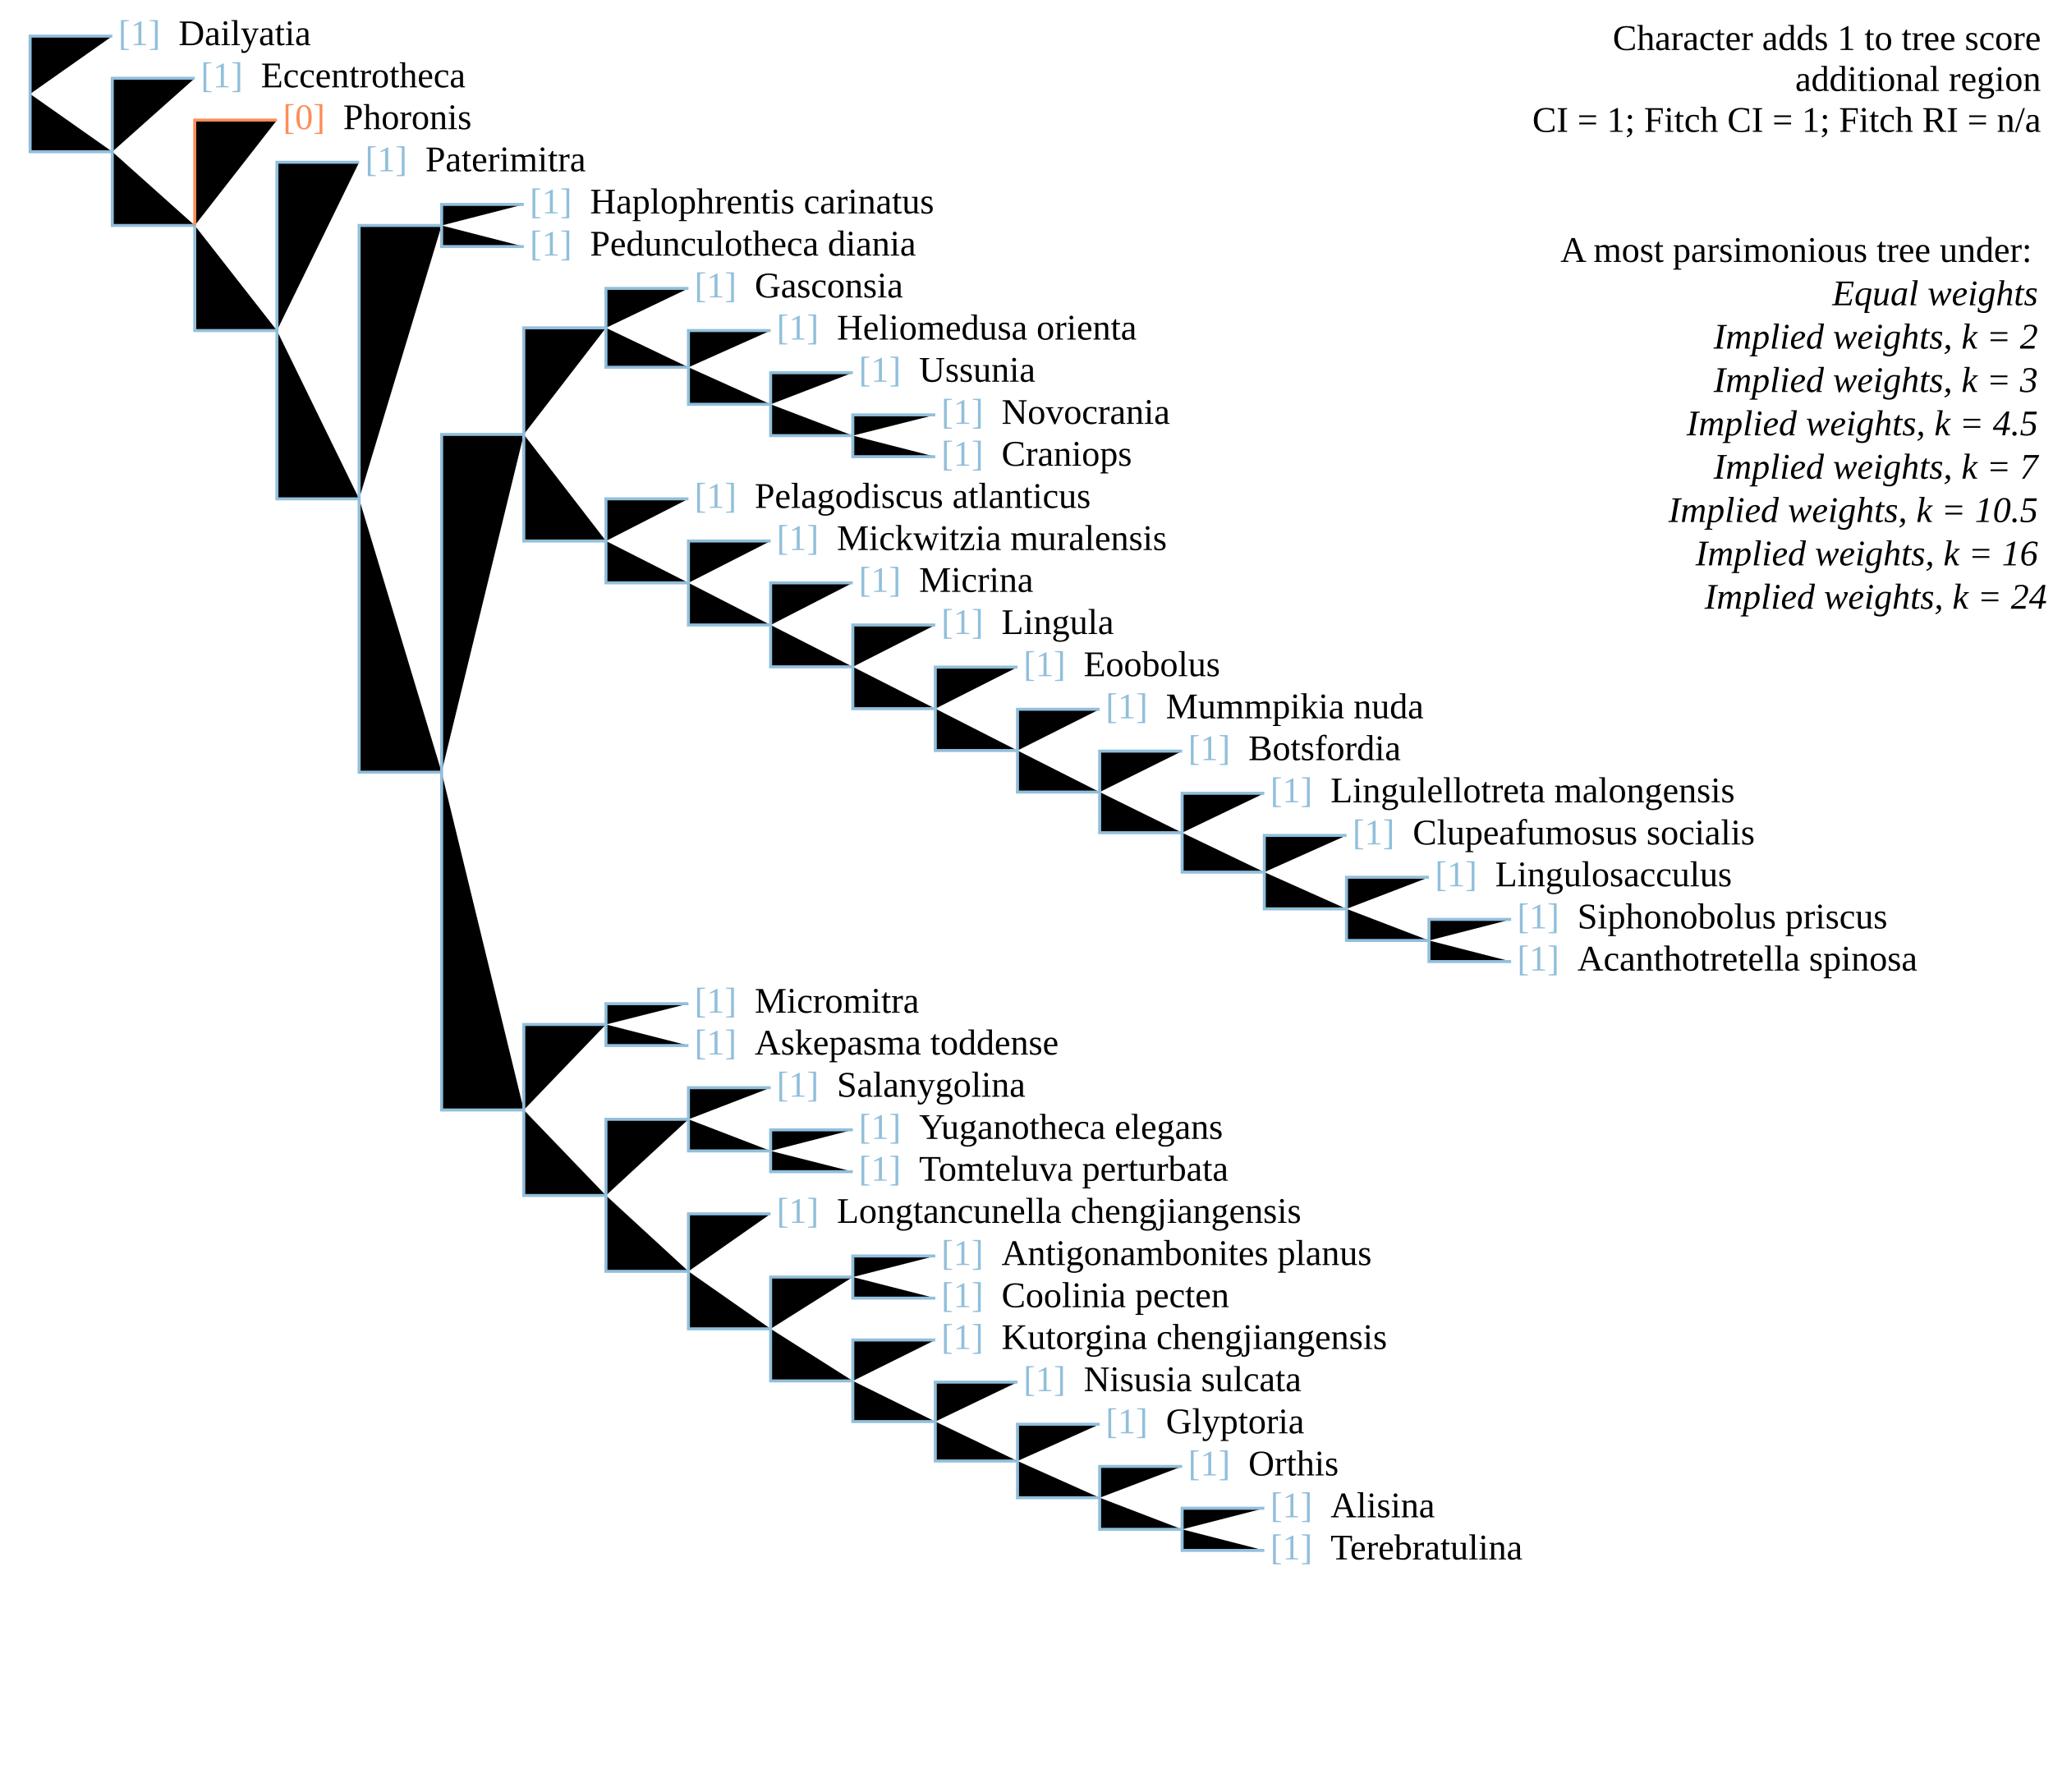
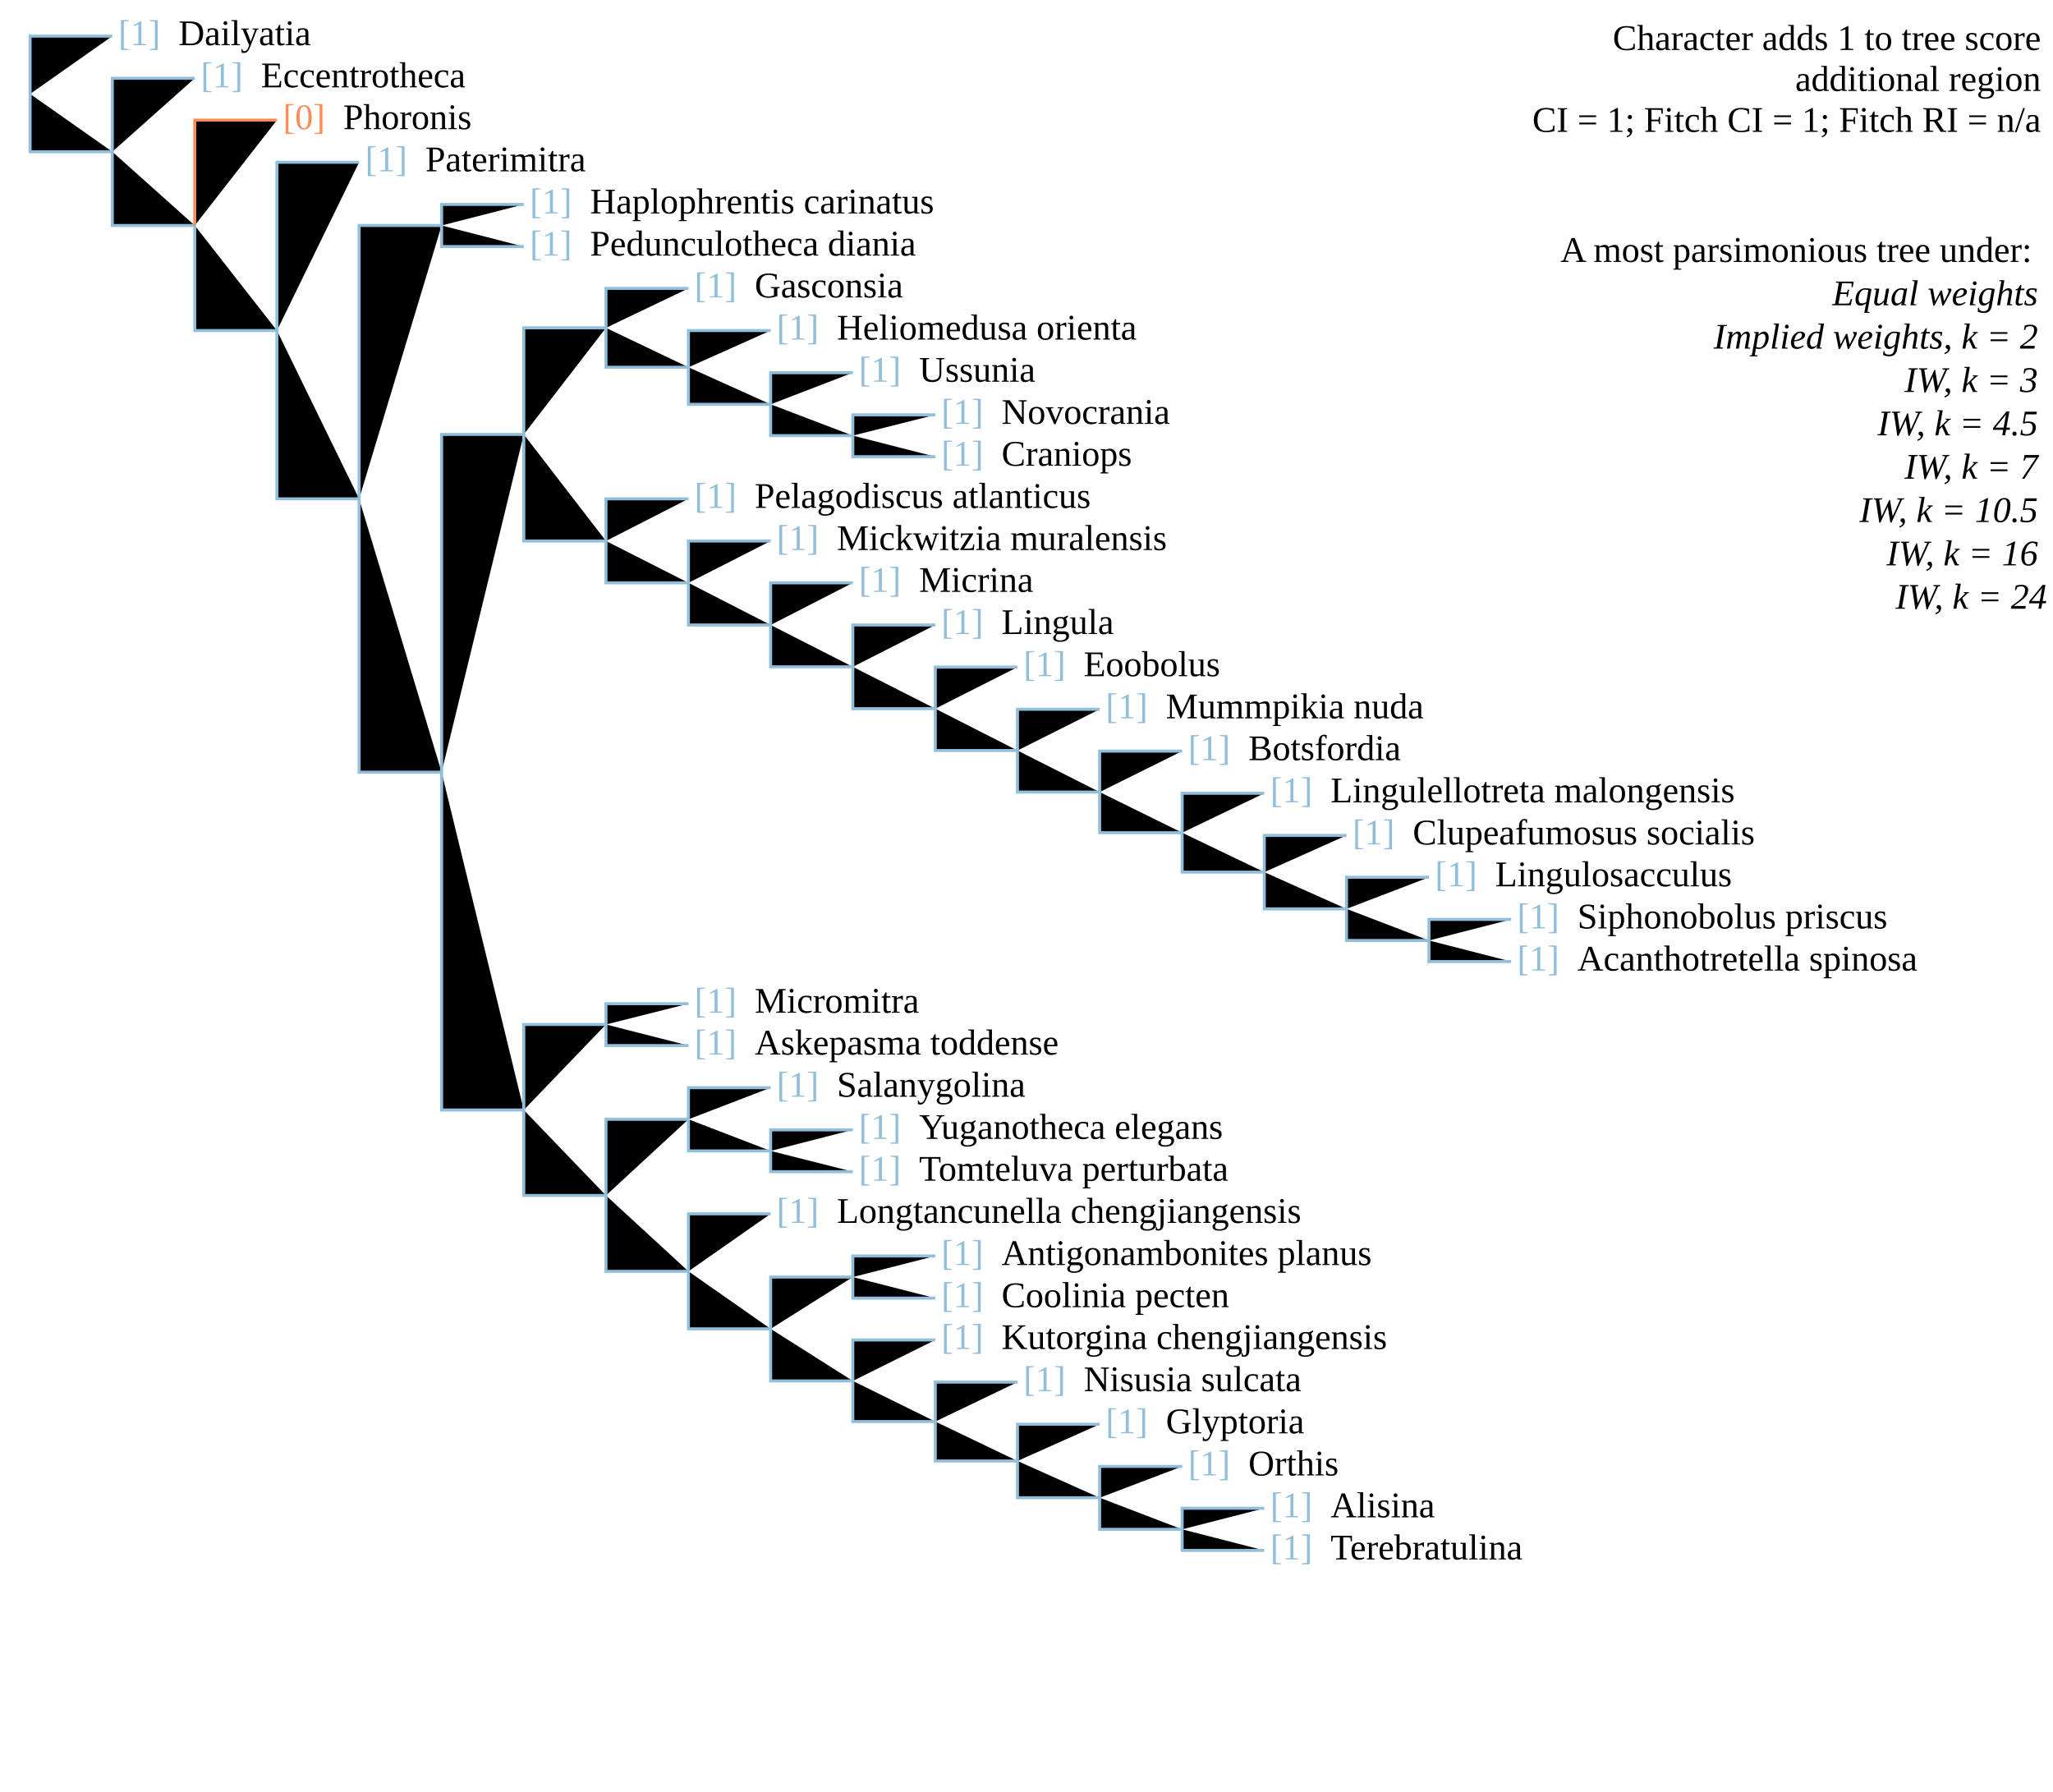
<svg xmlns="http://www.w3.org/2000/svg" version="1.1" width="682" height="595" class="tree" char="1">
  <text x="678" y="16.6" text-anchor="end" class="stepsLabel">Character adds <tspan class="score">1</tspan> to tree score</text>
  <text x="678" y="30.2" text-anchor="end" class="stepsLabel">
    <tspan class="score" /> additional region</text>
  <text x="678" y="43.8" text-anchor="end" class="stepsLabel">CI = 1; Fitch CI = 1; Fitch RI = n/a</text>
  <text x="678" y="71" text-anchor="end" class="stepsLabel">
    <tspan dy="16">A most parsimonious tree under:</tspan>
    <tspan x="680" style="font-style:italic" class="thisAn" dy="1.2em">Equal weights</tspan>
    <tspan x="680" style="font-style:italic" class="notThisAn" dy="1.2em">Implied weights, k = 2</tspan>
-     <tspan x="680" style="font-style:italic" class="notThisAn" dy="1.2em">Implied weights, k = 3</tspan>
-     <tspan x="680" style="font-style:italic" class="notThisAn" dy="1.2em">Implied weights, k = 4.5</tspan>
-     <tspan x="680" style="font-style:italic" class="notThisAn" dy="1.2em">Implied weights, k = 7</tspan>
-     <tspan x="680" style="font-style:italic" class="notThisAn" dy="1.2em">Implied weights, k = 10.5</tspan>
-     <tspan x="680" style="font-style:italic" class="notThisAn" dy="1.2em">Implied weights, k = 16</tspan>
-     <tspan x="680" style="font-style:italic" class="notThisAn" dy="1.2em">Implied weights, k = 24</tspan>
+     <tspan x="680" style="font-style:italic" class="notThisAn" dy="1.2em">IW, k = 3</tspan>
+     <tspan x="680" style="font-style:italic" class="notThisAn" dy="1.2em">IW, k = 4.5</tspan>
+     <tspan x="680" style="font-style:italic" class="notThisAn" dy="1.2em">IW, k = 7</tspan>
+     <tspan x="680" style="font-style:italic" class="notThisAn" dy="1.2em">IW, k = 10.5</tspan>
+     <tspan x="680" style="font-style:italic" class="notThisAn" dy="1.2em">IW, k = 16</tspan>
+     <tspan x="680" style="font-style:italic" class="notThisAn" dy="1.2em">IW, k = 24</tspan>
  </text>
  <text x="39.3" y="15" fill="#91bfdb" class="flag">[1]</text>
  <text x="59.3" y="15" class="taxonLabel">Dailyatia</text>
  <text x="66.7" y="29" fill="#91bfdb" class="flag">[1]</text>
  <text x="86.7" y="29" class="taxonLabel">Eccentrotheca</text>
  <text x="94" y="42.9" fill="#fc8d59" class="flag">[0]</text>
  <text x="114" y="42.9" class="taxonLabel">Phoronis</text>
  <text x="121.3" y="56.9" fill="#91bfdb" class="flag">[1]</text>
  <text x="141.3" y="56.9" class="taxonLabel">Paterimitra</text>
  <text x="176" y="84.9" fill="#91bfdb" class="flag">[1]</text>
  <text x="196" y="84.9" class="taxonLabel">Pedunculotheca diania</text>
  <text x="176" y="70.9" fill="#91bfdb" class="flag">[1]</text>
  <text x="196" y="70.9" class="taxonLabel">Haplophrentis carinatus</text>
  <text x="230.7" y="98.8" fill="#91bfdb" class="flag">[1]</text>
  <text x="250.7" y="98.8" class="taxonLabel">Gasconsia</text>
  <text x="258" y="112.8" fill="#91bfdb" class="flag">[1]</text>
  <text x="278" y="112.8" class="taxonLabel">Heliomedusa orienta</text>
  <text x="285.3" y="126.8" fill="#91bfdb" class="flag">[1]</text>
  <text x="305.3" y="126.8" class="taxonLabel">Ussunia</text>
  <text x="312.7" y="154.7" fill="#91bfdb" class="flag">[1]</text>
  <text x="332.7" y="154.7" class="taxonLabel">Craniops</text>
  <text x="312.7" y="140.8" fill="#91bfdb" class="flag">[1]</text>
  <text x="332.7" y="140.8" class="taxonLabel">Novocrania</text>
  <text x="230.7" y="168.7" fill="#91bfdb" class="flag">[1]</text>
  <text x="250.7" y="168.7" class="taxonLabel">Pelagodiscus atlanticus</text>
  <text x="258" y="182.7" fill="#91bfdb" class="flag">[1]</text>
  <text x="278" y="182.7" class="taxonLabel">Mickwitzia muralensis</text>
  <text x="285.3" y="196.6" fill="#91bfdb" class="flag">[1]</text>
  <text x="305.3" y="196.6" class="taxonLabel">Micrina</text>
  <text x="312.7" y="210.6" fill="#91bfdb" class="flag">[1]</text>
  <text x="332.7" y="210.6" class="taxonLabel">Lingula</text>
  <text x="340" y="224.6" fill="#91bfdb" class="flag">[1]</text>
  <text x="360" y="224.6" class="taxonLabel">Eoobolus</text>
  <text x="367.3" y="238.6" fill="#91bfdb" class="flag">[1]</text>
  <text x="387.3" y="238.6" class="taxonLabel">Mummpikia nuda</text>
  <text x="394.7" y="252.5" fill="#91bfdb" class="flag">[1]</text>
  <text x="414.7" y="252.5" class="taxonLabel">Botsfordia</text>
  <text x="476.7" y="294.4" fill="#91bfdb" class="flag">[1]</text>
  <text x="496.7" y="294.4" class="taxonLabel">Lingulosacculus</text>
  <text x="422" y="266.5" fill="#91bfdb" class="flag">[1]</text>
  <text x="442" y="266.5" class="taxonLabel">Lingulellotreta malongensis</text>
  <text x="449.3" y="280.5" fill="#91bfdb" class="flag">[1]</text>
  <text x="469.3" y="280.5" class="taxonLabel">Clupeafumosus socialis</text>
  <text x="504" y="322.4" fill="#91bfdb" class="flag">[1]</text>
  <text x="524" y="322.4" class="taxonLabel">Acanthotretella spinosa</text>
  <text x="504" y="308.4" fill="#91bfdb" class="flag">[1]</text>
  <text x="524" y="308.4" class="taxonLabel">Siphonobolus priscus</text>
  <text x="230.7" y="350.3" fill="#91bfdb" class="flag">[1]</text>
  <text x="250.7" y="350.3" class="taxonLabel">Askepasma toddense</text>
  <text x="230.7" y="336.4" fill="#91bfdb" class="flag">[1]</text>
  <text x="250.7" y="336.4" class="taxonLabel">Micromitra</text>
  <text x="258" y="364.3" fill="#91bfdb" class="flag">[1]</text>
  <text x="278" y="364.3" class="taxonLabel">Salanygolina</text>
  <text x="285.3" y="392.2" fill="#91bfdb" class="flag">[1]</text>
  <text x="305.3" y="392.2" class="taxonLabel">Tomteluva perturbata</text>
  <text x="285.3" y="378.3" fill="#91bfdb" class="flag">[1]</text>
  <text x="305.3" y="378.3" class="taxonLabel">Yuganotheca elegans</text>
  <text x="312.7" y="448.1" fill="#91bfdb" class="flag">[1]</text>
  <text x="332.7" y="448.1" class="taxonLabel">Kutorgina chengjiangensis</text>
  <text x="340" y="462.1" fill="#91bfdb" class="flag">[1]</text>
  <text x="360" y="462.1" class="taxonLabel">Nisusia sulcata</text>
  <text x="367.3" y="476.1" fill="#91bfdb" class="flag">[1]</text>
  <text x="387.3" y="476.1" class="taxonLabel">Glyptoria</text>
  <text x="258" y="406.2" fill="#91bfdb" class="flag">[1]</text>
  <text x="278" y="406.2" class="taxonLabel">Longtancunella chengjiangensis</text>
  <text x="422" y="504" fill="#91bfdb" class="flag">[1]</text>
  <text x="442" y="504" class="taxonLabel">Alisina</text>
  <text x="394.7" y="490.1" fill="#91bfdb" class="flag">[1]</text>
  <text x="414.7" y="490.1" class="taxonLabel">Orthis</text>
  <text x="422" y="518" fill="#91bfdb" class="flag">[1]</text>
  <text x="442" y="518" class="taxonLabel">Terebratulina</text>
  <text x="312.7" y="434.2" fill="#91bfdb" class="flag">[1]</text>
  <text x="332.7" y="434.2" class="taxonLabel">Coolinia pecten</text>
  <text x="312.7" y="420.2" fill="#91bfdb" class="flag">[1]</text>
  <text x="332.7" y="420.2" class="taxonLabel">Antigonambonites planus</text>
  <path d="M10,31.2V12H37.3M10,31.2V50.4H37.3M37.3,50.4V26H64.7M37.3,50.4V74.9H64.7M64.7,74.9V109.8H92M92,109.8V53.9H119.3M92,109.8V165.7H119.3M119.3,165.7V74.9H146.7M146.7,74.9V67.9H174M146.7,74.9V81.9H174M119.3,165.7V256.5H146.7M146.7,256.5V144.3H174M174,144.3V108.9H201.3M201.3,108.9V95.8H228.7M201.3,108.9V122H228.7M228.7,122V109.8H256M228.7,122V134.3H256M256,134.3V123.8H283.3M256,134.3V144.7H283.3M283.3,144.7V137.8H310.7M283.3,144.7V151.7H310.7M174,144.3V179.7H201.3M201.3,179.7V165.7H228.7M201.3,179.7V193.6H228.7M228.7,193.6V179.7H256M228.7,193.6V207.6H256M256,207.6V193.6H283.3M256,207.6V221.5H283.3M283.3,221.5V207.6H310.7M283.3,221.5V235.4H310.7M310.7,235.4V221.6H338M310.7,235.4V249.3H338M338,249.3V235.6H365.3M338,249.3V263.1H365.3M365.3,263.1V249.5H392.7M365.3,263.1V276.6H392.7M392.7,276.6V263.5H420M392.7,276.6V289.7H420M420,289.7V277.5H447.3M420,289.7V301.9H447.3M447.3,301.9V291.4H474.7M447.3,301.9V312.4H474.7M474.7,312.4V305.4H502M474.7,312.4V319.4H502M146.7,256.5V368.7H174M174,368.7V340.3H201.3M201.3,340.3V333.4H228.7M201.3,340.3V347.3H228.7M174,368.7V397.1H201.3M201.3,397.1V371.8H228.7M228.7,371.8V361.3H256M228.7,371.8V382.3H256M256,382.3V375.3H283.3M256,382.3V389.2H283.3M201.3,397.1V422.3H228.7M228.7,422.3V403.2H256M228.7,422.3V441.4H256M256,441.4V424.2H283.3M283.3,424.2V417.2H310.7M283.3,424.2V431.2H310.7M256,441.4V458.7H283.3M283.3,458.7V445.1H310.7M283.3,458.7V472.2H310.7M310.7,472.2V459.1H338M310.7,472.2V485.3H338M338,485.3V473.1H365.3M338,485.3V497.5H365.3M365.3,497.5V487.1H392.7M365.3,497.5V508H392.7M392.7,508V501H420M392.7,508V515H420" stroke="#91bfdb" />
  <path d="M64.7,74.9V39.9H92" stroke="#fc8d59" />
</svg>
